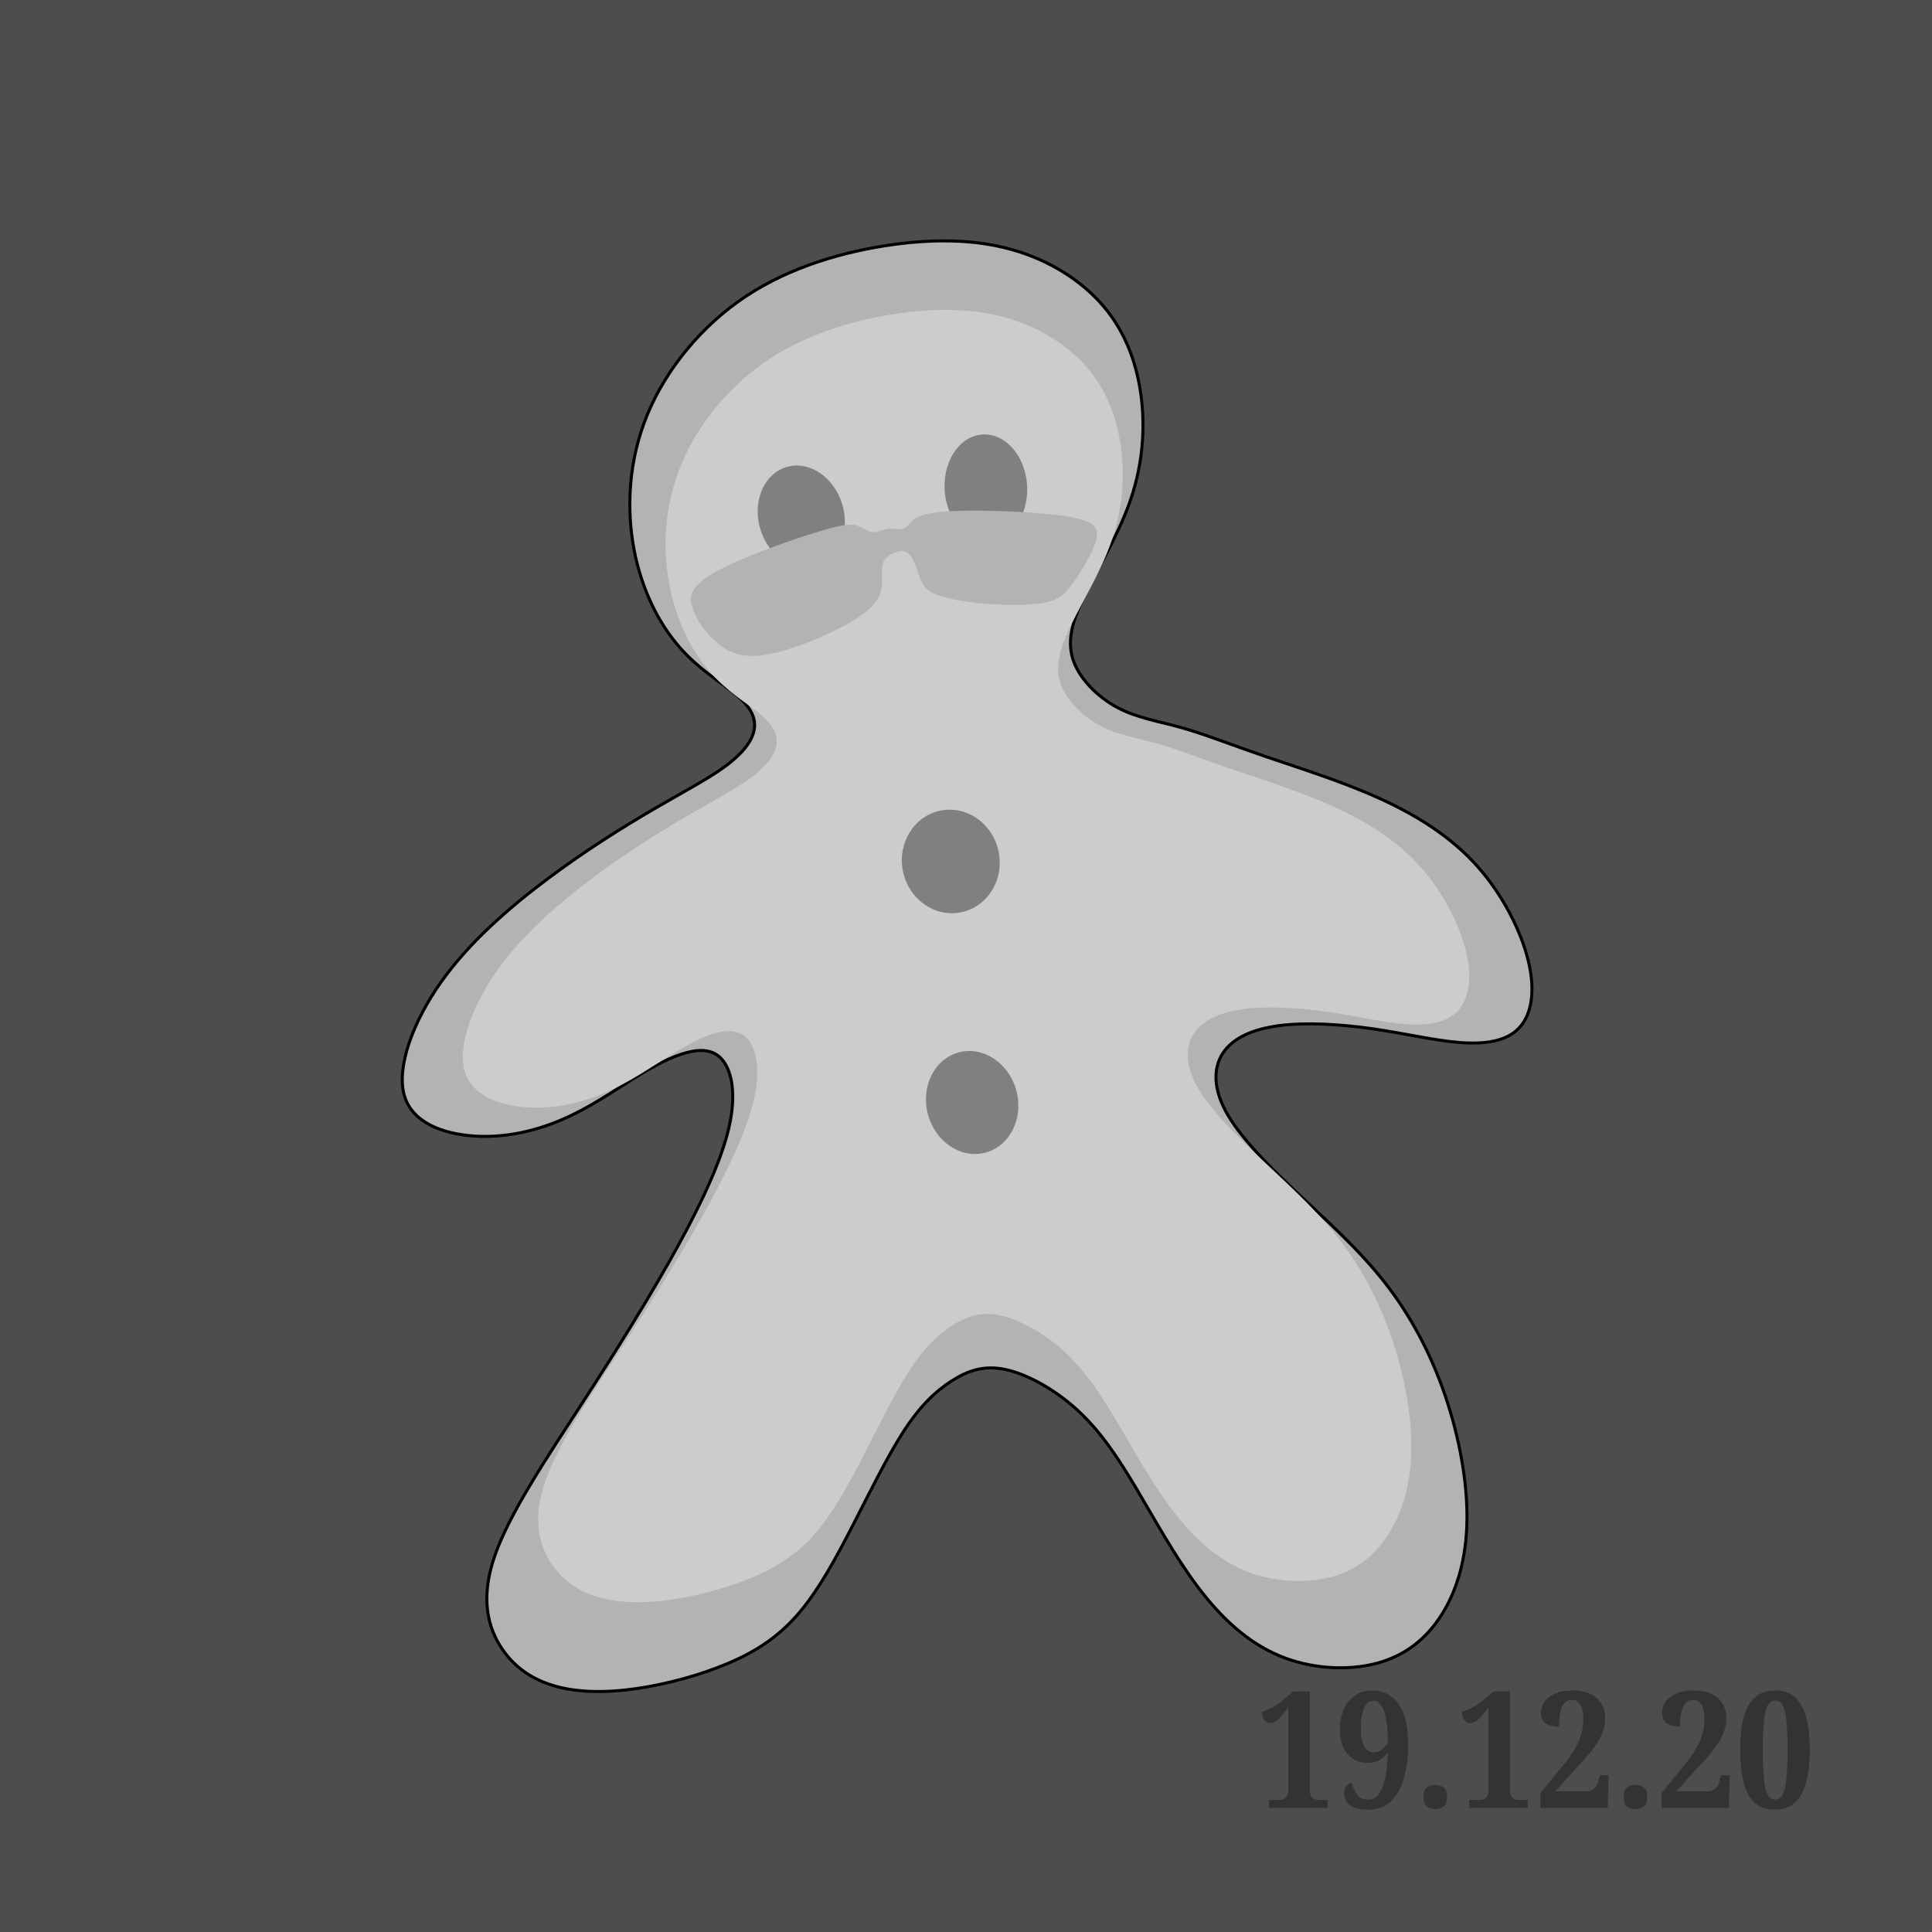
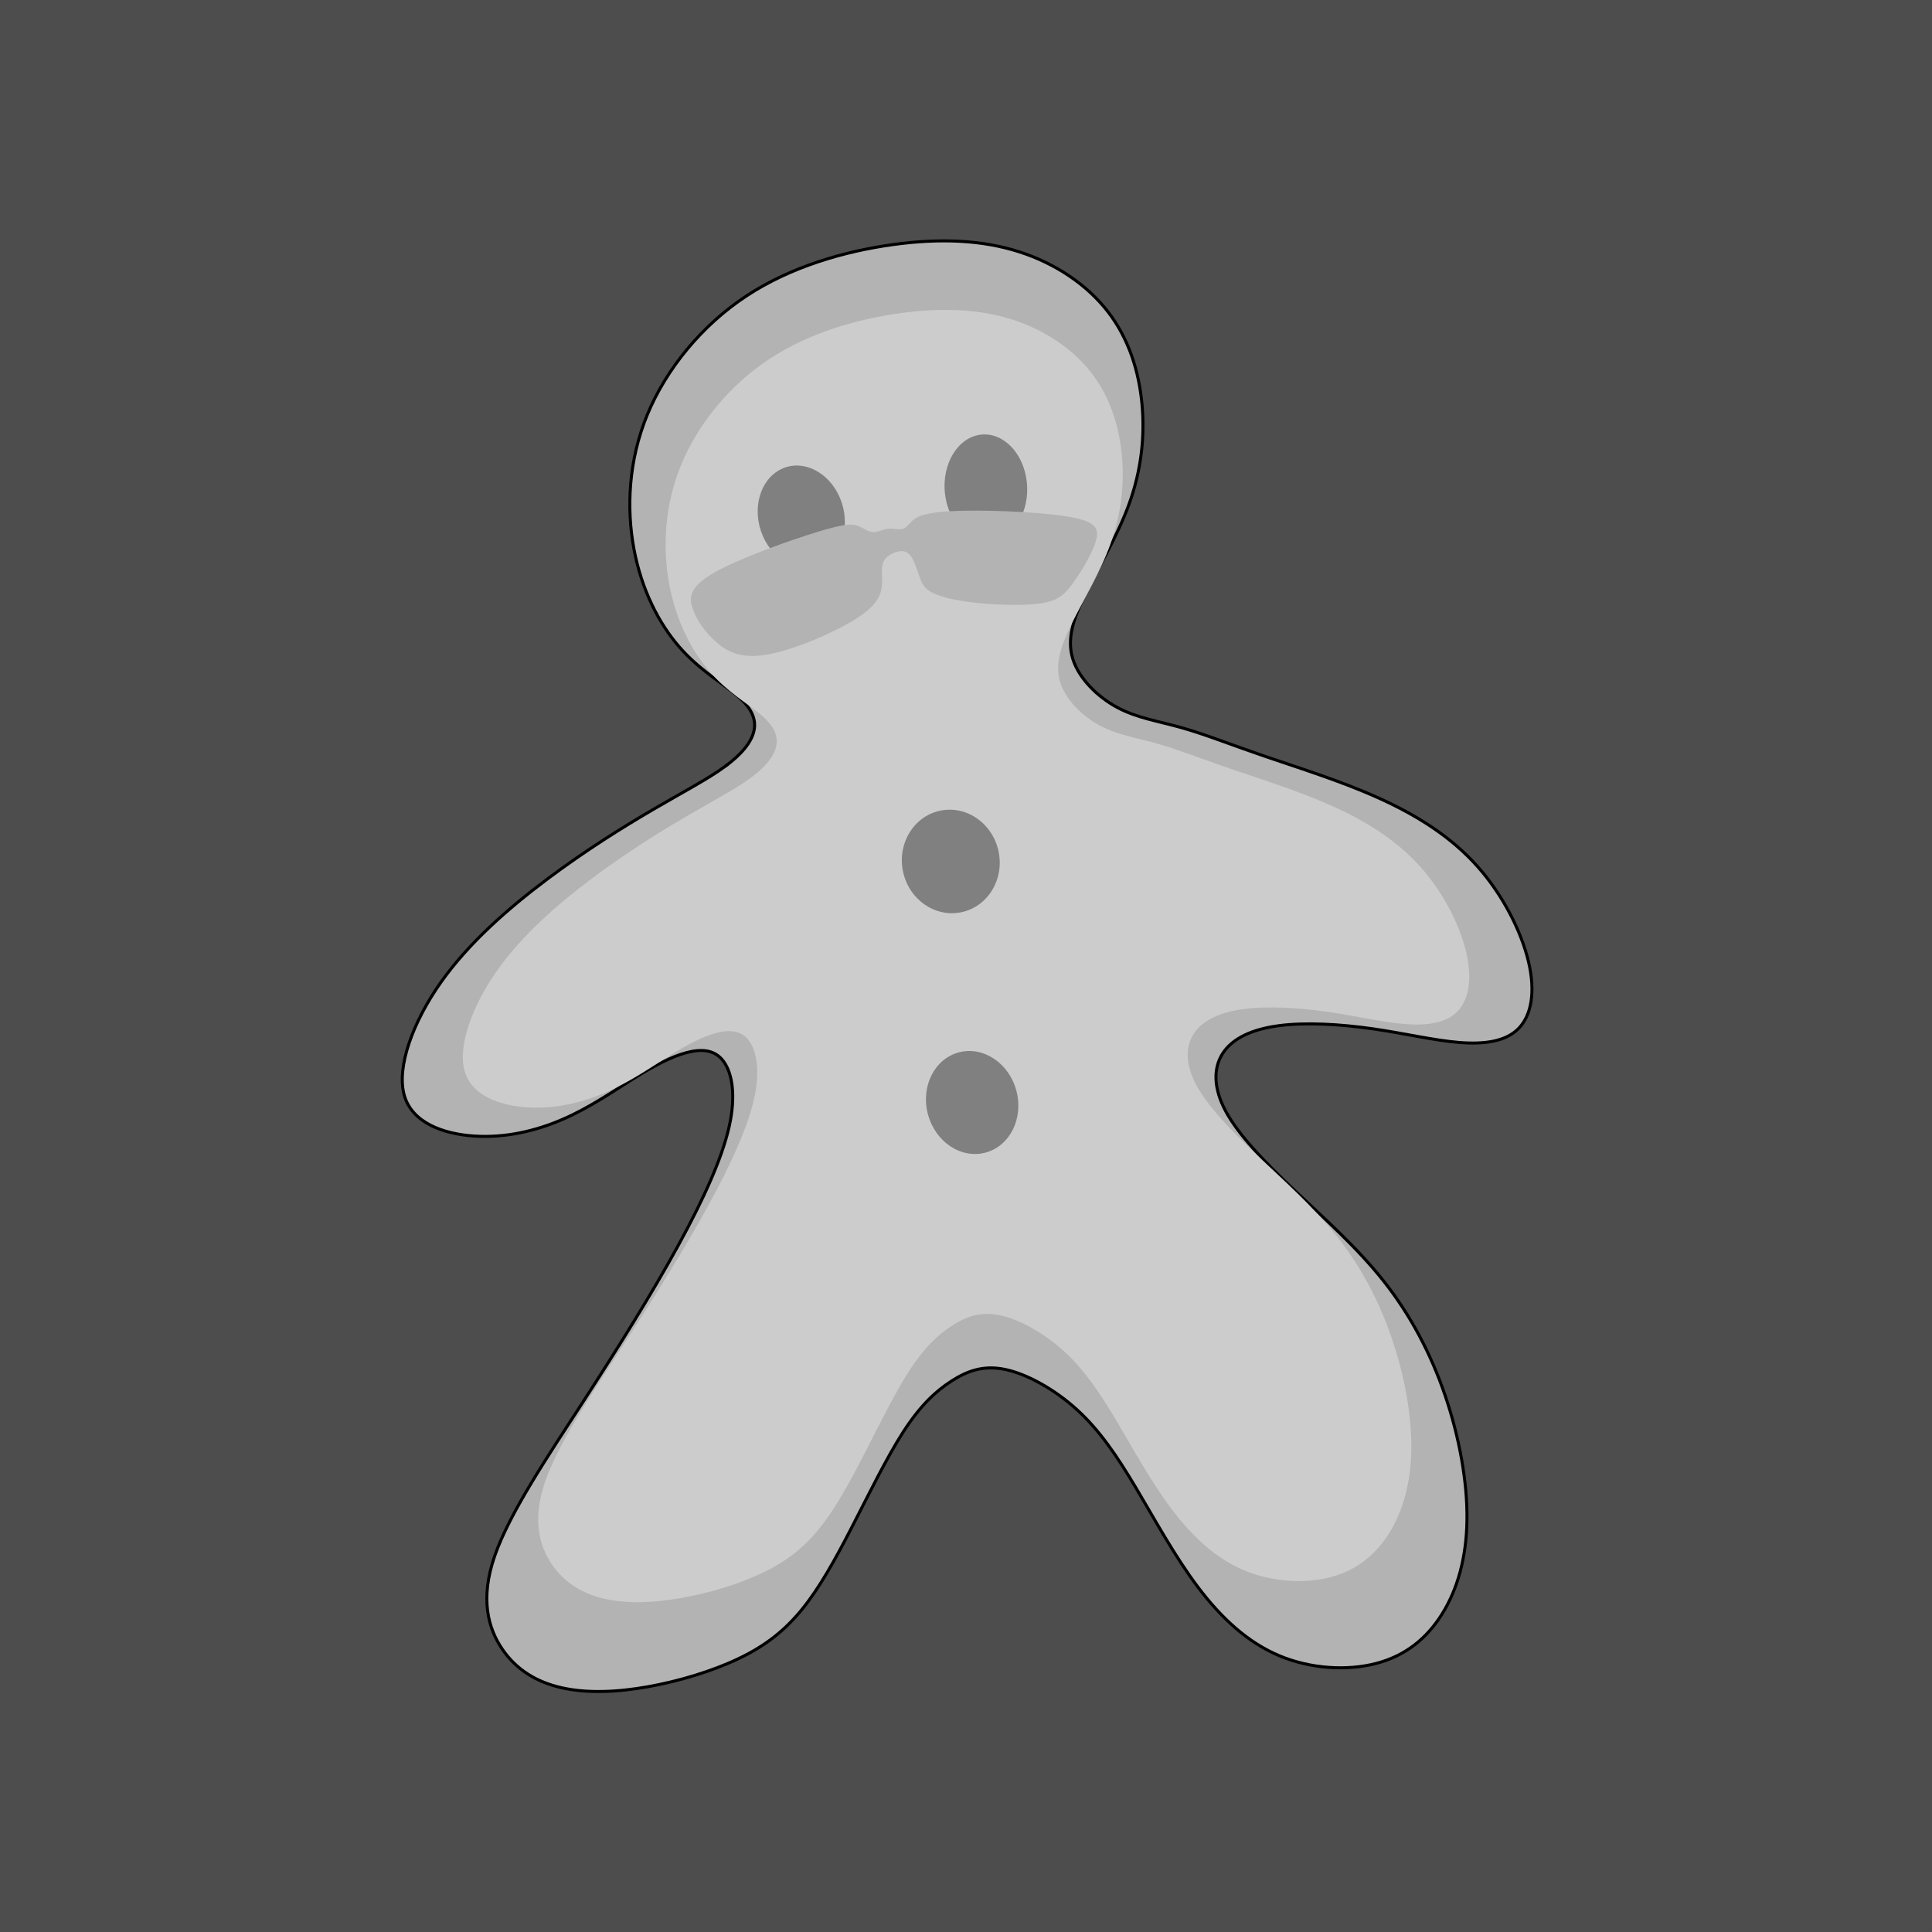
- <svg xmlns="http://www.w3.org/2000/svg" xmlns:ns1="http://www.openswatchbook.org/uri/2009/osb" width="169.333mm" height="169.333mm" viewBox="0 0 169.333 169.333" version="1.1" id="svg41883">
+ <svg xmlns="http://www.w3.org/2000/svg" xmlns:ns1="http://www.openswatchbook.org/uri/2009/osb" width="169.333mm" height="169.333mm" viewBox="0 0 169.333 169.333" id="svg41883">
  <defs id="defs41877">
-     <rect x="21.167" y="21.167" width="95.25" height="26.458" id="rect44559" />
-     <rect x="148.167" y="1081.907" width="1037.167" height="336.26" id="rect6326" />
-     <rect x="867.833" y="3175" width="910.167" height="296.333" id="rect6314" />
-     <rect x="1820.333" y="3217.333" width="846.667" height="169.333" id="rect6302" />
-     <rect x="113.322" y="786.841" width="1024.177" height="243.75" id="rect2516" />
+     <path d="M21.167 21.167h95.25V47.625h-95.25z" id="rect44559" />
+     <path d="M148.167 1081.907h1037.167v336.26H148.167z" id="rect6326" />
+     <path d="M867.833 3175H1778v296.333H867.833z" id="rect6314" />
+     <path d="M1820.333 3217.333h846.667v169.333H1820.333z" id="rect6302" />
+     <path d="M113.322 786.841h1024.177v243.75H113.322z" id="rect2516" />
    <linearGradient id="linearGradient1757" ns1:paint="gradient">
-       <stop style="stop-color:#cccccc;stop-opacity:1;" offset="0" id="stop1753" />
-       <stop style="stop-color:#cccccc;stop-opacity:0;" offset="1" id="stop1755" />
+       <stop style="stop-color:#ccc;stop-opacity:1" offset="0" id="stop1753" />
+       <stop style="stop-color:#ccc;stop-opacity:0" offset="1" id="stop1755" />
    </linearGradient>
    <linearGradient id="linearGradient1324" ns1:paint="gradient">
-       <stop style="stop-color:#000000;stop-opacity:1;" offset="0" id="stop1320" />
-       <stop style="stop-color:#000000;stop-opacity:0;" offset="1" id="stop1322" />
+       <stop style="stop-color:#000;stop-opacity:1" offset="0" id="stop1320" />
+       <stop style="stop-color:#000;stop-opacity:0" offset="1" id="stop1322" />
    </linearGradient>
  </defs>
  <g id="layer1" transform="translate(-10.58335,-68.79166)">
    <g id="g44549" transform="translate(650.1192,-278.1905)">
-       <rect style="fill:#4d4d4d;fill-opacity:1;stroke:none;stroke-width:1;stroke-miterlimit:4;stroke-dasharray:none;stroke-opacity:1;paint-order:stroke markers fill" id="rect4085-33-5" width="169.333" height="169.333" x="-639.536" y="346.982" />
+       <path style="fill:#4d4d4d;fill-opacity:1;stroke:none;stroke-width:1;stroke-miterlimit:4;stroke-dasharray:none;stroke-opacity:1;paint-order:stroke markers fill" id="rect4085-33-5" d="M-639.536 346.982h169.333v169.333H-639.536z" />
      <g id="g4074-29" transform="matrix(0.8165802,0,0,0.8165802,-2611.332,-1746.922)">
-         <path style="fill:#b3b3b3;stroke:#000000;stroke-width:0.324px;stroke-linecap:butt;stroke-linejoin:miter;stroke-opacity:1" d="m 2492.463,2646.546 c 1.801,-1.31 2.893,-2.62 3.166,-3.875 0.273,-1.255 -0.273,-2.456 -1.801,-3.766 -1.528,-1.31 -4.039,-2.729 -6.222,-5.24 -2.183,-2.511 -4.039,-6.113 -4.858,-10.479 -0.819,-4.367 -0.601,-9.497 1.419,-14.41 2.019,-4.912 5.84,-9.606 10.643,-12.772 4.803,-3.166 10.589,-4.803 15.72,-5.513 5.131,-0.71 9.606,-0.491 13.536,0.764 3.93,1.256 7.314,3.548 9.552,6.441 2.238,2.893 3.329,6.386 3.657,9.934 0.327,3.548 -0.109,7.15 -1.365,10.643 -1.255,3.493 -3.329,6.877 -4.694,9.661 -1.365,2.784 -2.019,4.967 -1.364,7.041 0.655,2.074 2.62,4.039 4.749,5.185 2.129,1.146 4.421,1.474 6.932,2.183 2.511,0.71 5.24,1.801 8.897,3.057 3.657,1.255 8.242,2.674 12.335,4.53 4.094,1.856 7.696,4.148 10.479,7.259 2.784,3.111 4.748,7.041 5.513,10.261 0.764,3.22 0.327,5.731 -1.037,7.15 -1.364,1.419 -3.657,1.746 -6.386,1.528 -2.729,-0.218 -5.895,-0.982 -9.333,-1.474 -3.439,-0.491 -7.15,-0.71 -10.043,-0.328 -2.893,0.382 -4.967,1.365 -6.004,2.948 -1.037,1.583 -1.037,3.766 0.328,6.277 1.365,2.511 4.094,5.349 7.26,8.351 3.166,3.002 6.768,6.168 9.661,9.825 2.893,3.657 5.076,7.805 6.604,12.281 1.528,4.476 2.401,9.279 2.347,13.372 -0.055,4.094 -1.037,7.478 -2.675,10.097 -1.637,2.62 -3.93,4.476 -7.041,5.294 -3.111,0.819 -7.041,0.601 -10.425,-0.819 -3.384,-1.419 -6.222,-4.039 -8.733,-7.368 -2.511,-3.329 -4.694,-7.368 -6.713,-10.752 -2.019,-3.384 -3.875,-6.113 -6.277,-8.296 -2.401,-2.183 -5.349,-3.821 -7.696,-4.312 -2.347,-0.491 -4.094,0.164 -5.786,1.255 -1.692,1.092 -3.329,2.62 -5.131,5.404 -1.801,2.784 -3.766,6.823 -5.567,10.316 -1.801,3.493 -3.439,6.441 -5.294,8.733 -1.856,2.292 -3.93,3.93 -6.768,5.294 -2.838,1.365 -6.44,2.456 -9.825,3.057 -3.384,0.601 -6.55,0.71 -9.224,0.109 -2.675,-0.6 -4.858,-1.91 -6.386,-4.148 -1.528,-2.238 -2.402,-5.403 -0.819,-9.989 1.583,-4.585 5.622,-10.589 9.443,-16.484 3.821,-5.895 7.423,-11.68 10.207,-16.756 2.784,-5.076 4.748,-9.443 5.513,-12.826 0.764,-3.384 0.328,-5.785 -0.6,-7.041 -0.928,-1.256 -2.347,-1.365 -3.984,-0.928 -1.638,0.437 -3.493,1.419 -5.677,2.784 -2.183,1.365 -4.694,3.111 -7.587,4.367 -2.893,1.255 -6.168,2.02 -9.497,1.801 -3.329,-0.218 -6.713,-1.419 -7.532,-4.421 -0.819,-3.002 0.928,-7.805 3.93,-12.063 3.002,-4.257 7.259,-7.969 11.408,-11.08 4.148,-3.111 8.187,-5.622 11.462,-7.532 3.275,-1.91 5.786,-3.22 7.587,-4.53 z" id="path1720-99" />
-         <path style="display:inline;fill:#cccccc;fill-opacity:1;stroke:none;stroke-width:0.289px;stroke-linecap:butt;stroke-linejoin:miter;stroke-opacity:1" d="m 2495.192,2647.791 c 1.605,-1.167 2.577,-2.334 2.82,-3.452 0.243,-1.118 -0.243,-2.188 -1.604,-3.355 -1.361,-1.167 -3.598,-2.431 -5.543,-4.668 -1.945,-2.237 -3.598,-5.446 -4.328,-9.336 -0.73,-3.89 -0.535,-8.461 1.264,-12.837 1.799,-4.376 5.203,-8.558 9.482,-11.378 4.279,-2.82 9.433,-4.279 14.004,-4.911 4.571,-0.632 8.558,-0.438 12.059,0.681 3.501,1.119 6.516,3.161 8.509,5.738 1.994,2.577 2.966,5.689 3.258,8.85 0.292,3.161 -0.097,6.37 -1.216,9.482 -1.118,3.112 -2.966,6.127 -4.182,8.606 -1.216,2.48 -1.799,4.425 -1.216,6.273 0.584,1.848 2.334,3.598 4.231,4.619 1.896,1.021 3.938,1.313 6.175,1.945 2.237,0.632 4.668,1.605 7.926,2.723 3.258,1.118 7.342,2.383 10.989,4.036 3.647,1.653 6.856,3.696 9.336,6.467 2.48,2.772 4.23,6.272 4.911,9.141 0.681,2.869 0.292,5.105 -0.924,6.37 -1.215,1.264 -3.258,1.556 -5.689,1.361 -2.431,-0.195 -5.251,-0.875 -8.315,-1.313 -3.063,-0.438 -6.37,-0.632 -8.947,-0.292 -2.577,0.34 -4.425,1.216 -5.349,2.626 -0.924,1.41 -0.924,3.355 0.292,5.592 1.216,2.237 3.647,4.765 6.467,7.439 2.82,2.674 6.029,5.494 8.606,8.752 2.577,3.258 4.522,6.953 5.883,10.941 1.361,3.987 2.139,8.266 2.091,11.913 -0.049,3.647 -0.924,6.661 -2.383,8.995 -1.459,2.334 -3.501,3.987 -6.272,4.716 -2.772,0.729 -6.272,0.535 -9.287,-0.729 -3.015,-1.264 -5.543,-3.598 -7.78,-6.564 -2.237,-2.966 -4.182,-6.564 -5.981,-9.579 -1.799,-3.015 -3.452,-5.446 -5.592,-7.391 -2.139,-1.945 -4.765,-3.404 -6.856,-3.841 -2.091,-0.438 -3.647,0.146 -5.154,1.118 -1.508,0.973 -2.966,2.334 -4.571,4.814 -1.605,2.48 -3.355,6.078 -4.96,9.19 -1.605,3.112 -3.063,5.738 -4.716,7.78 -1.653,2.042 -3.501,3.501 -6.029,4.716 -2.528,1.216 -5.738,2.188 -8.752,2.723 -3.015,0.535 -5.835,0.632 -8.217,0.097 -2.383,-0.535 -4.328,-1.702 -5.689,-3.695 -1.362,-1.994 -2.14,-4.814 -0.73,-8.898 1.41,-4.085 5.008,-9.433 8.412,-14.685 3.404,-5.251 6.613,-10.405 9.093,-14.928 2.48,-4.522 4.23,-8.412 4.911,-11.427 0.681,-3.015 0.292,-5.154 -0.535,-6.273 -0.827,-1.118 -2.091,-1.216 -3.55,-0.827 -1.459,0.389 -3.112,1.264 -5.057,2.48 -1.945,1.216 -4.182,2.772 -6.759,3.89 -2.577,1.118 -5.494,1.799 -8.46,1.605 -2.966,-0.194 -5.981,-1.264 -6.71,-3.938 -0.73,-2.674 0.826,-6.953 3.501,-10.746 2.674,-3.793 6.467,-7.099 10.162,-9.871 3.696,-2.772 7.294,-5.008 10.211,-6.71 2.917,-1.702 5.154,-2.869 6.759,-4.036 z" id="path1720-8-1" />
-         <ellipse style="fill:#808080;stroke:none;stroke-width:0.594;stroke-miterlimit:4;stroke-dasharray:none;stroke-opacity:1;paint-order:stroke markers fill" id="path1724-96" cx="1936.305" cy="3105.287" rx="5.24" ry="5.567" transform="rotate(-11.50482)" />
-         <ellipse style="fill:#808080;stroke:none;stroke-width:0.575;stroke-miterlimit:4;stroke-dasharray:none;stroke-opacity:1;paint-order:stroke markers fill" id="path1726-4" cx="1746.907" cy="3238.84" rx="4.912" ry="5.567" transform="rotate(-14.85862)" />
-         <ellipse style="display:inline;fill:#808080;stroke:none;stroke-width:0.556;stroke-miterlimit:4;stroke-dasharray:none;stroke-opacity:1;paint-order:stroke markers fill" id="path1724-9-2" cx="1279.031" cy="3455.612" rx="4.614" ry="5.541" transform="matrix(0.8987494,-0.4384626,0.3910092,0.9203868,0,0)" />
-         <ellipse style="display:inline;fill:#808080;stroke:none;stroke-width:0.555;stroke-miterlimit:4;stroke-dasharray:none;stroke-opacity:1;paint-order:stroke markers fill" id="path1724-2-1" cx="2009.065" cy="3187.528" rx="4.466" ry="5.694" transform="matrix(0.966209,-0.2577598,0.1817523,0.9833443,0,0)" />
-         <path style="fill:#b3b3b3;fill-opacity:1;stroke:none;stroke-width:0.324px;stroke-linecap:butt;stroke-linejoin:miter;stroke-opacity:1" d="m 2502.494,2621.31 c -3.049,0.926 -8.452,2.856 -11.154,4.4 -2.702,1.544 -2.702,2.702 -2.277,3.898 0.425,1.196 1.274,2.432 2.432,3.474 1.158,1.042 2.624,1.891 5.442,1.428 2.817,-0.463 6.986,-2.239 9.34,-3.667 2.354,-1.428 2.894,-2.509 3.049,-3.512 0.154,-1.003 -0.077,-1.929 0.116,-2.586 0.193,-0.656 0.811,-1.042 1.39,-1.235 0.579,-0.193 1.119,-0.193 1.544,0.309 0.424,0.502 0.733,1.505 1.003,2.277 0.27,0.772 0.502,1.312 1.428,1.775 0.926,0.463 2.547,0.849 4.786,1.08 2.239,0.232 5.094,0.309 6.87,0.039 1.775,-0.27 2.47,-0.888 3.396,-2.161 0.926,-1.274 2.084,-3.203 2.47,-4.554 0.386,-1.351 1e-4,-2.123 -3.203,-2.624 -3.203,-0.502 -9.224,-0.734 -12.505,-0.541 -3.281,0.193 -3.821,0.81 -4.207,1.235 -0.386,0.424 -0.618,0.656 -1.003,0.695 -0.386,0.039 -0.926,-0.116 -1.467,-0.039 -0.54,0.077 -1.081,0.386 -1.582,0.347 -0.502,-0.038 -0.965,-0.424 -1.544,-0.656 -0.579,-0.232 -1.274,-0.309 -4.323,0.617 z" id="path1749-6" />
+         <path style="fill:#b3b3b3;stroke:#000;stroke-width:.324px;stroke-linecap:butt;stroke-linejoin:miter;stroke-opacity:1" d="m2492.463 2646.546c1.801-1.31 2.893-2.62 3.166-3.875.273-1.255-.273-2.456-1.801-3.766-1.528-1.31-4.039-2.729-6.222-5.24-2.183-2.511-4.039-6.113-4.858-10.479-.819-4.367-.601-9.497 1.419-14.41 2.019-4.912 5.84-9.606 10.643-12.772 4.803-3.166 10.589-4.803 15.72-5.513 5.131-.71 9.606-.491 13.536.764 3.93 1.256 7.314 3.548 9.552 6.441 2.238 2.893 3.329 6.386 3.657 9.934.327 3.548-.109 7.15-1.365 10.643-1.255 3.493-3.329 6.877-4.694 9.661-1.365 2.784-2.019 4.967-1.364 7.041.655 2.074 2.62 4.039 4.749 5.185 2.129 1.146 4.421 1.474 6.932 2.183 2.511.71 5.24 1.801 8.897 3.057 3.657 1.255 8.242 2.674 12.335 4.53 4.094 1.856 7.696 4.148 10.479 7.259 2.784 3.111 4.748 7.041 5.513 10.261.764 3.22.327 5.731-1.037 7.15-1.364 1.419-3.657 1.746-6.386 1.528-2.729-.218-5.895-.982-9.333-1.474-3.439-.491-7.15-.71-10.043-.328-2.893.382-4.967 1.365-6.004 2.948-1.037 1.583-1.037 3.766.328 6.277 1.365 2.511 4.094 5.349 7.26 8.351 3.166 3.002 6.768 6.168 9.661 9.825 2.893 3.657 5.076 7.805 6.604 12.281 1.528 4.476 2.401 9.279 2.347 13.372-.055 4.094-1.037 7.478-2.675 10.097-1.637 2.62-3.93 4.476-7.041 5.294-3.111.819-7.041.601-10.425-.819-3.384-1.419-6.222-4.039-8.733-7.368-2.511-3.329-4.694-7.368-6.713-10.752-2.019-3.384-3.875-6.113-6.277-8.296-2.401-2.183-5.349-3.821-7.696-4.312-2.347-.491-4.094.164-5.786 1.255-1.692 1.092-3.329 2.62-5.131 5.404-1.801 2.784-3.766 6.823-5.567 10.316-1.801 3.493-3.439 6.441-5.294 8.733-1.856 2.292-3.93 3.93-6.768 5.294-2.838 1.365-6.44 2.456-9.825 3.057-3.384.601-6.55.71-9.224.109-2.675-.6-4.858-1.91-6.386-4.148-1.528-2.238-2.402-5.403-.819-9.989 1.583-4.585 5.622-10.589 9.443-16.484 3.821-5.895 7.423-11.68 10.207-16.756 2.784-5.076 4.748-9.443 5.513-12.826.764-3.384.328-5.785-.6-7.041-.928-1.256-2.347-1.365-3.984-.928-1.638.437-3.493 1.419-5.677 2.784-2.183 1.365-4.694 3.111-7.587 4.367-2.893 1.255-6.168 2.02-9.497 1.801-3.329-.218-6.713-1.419-7.532-4.421-.819-3.002.928-7.805 3.93-12.063 3.002-4.257 7.259-7.969 11.408-11.08 4.148-3.111 8.187-5.622 11.462-7.532 3.275-1.91 5.786-3.22 7.587-4.53z" id="path1720-99" />
+         <path style="display:inline;fill:#ccc;fill-opacity:1;stroke:none;stroke-width:.289px;stroke-linecap:butt;stroke-linejoin:miter;stroke-opacity:1" d="m2495.192 2647.791c1.605-1.167 2.577-2.334 2.82-3.452.243-1.118-.243-2.188-1.604-3.355-1.361-1.167-3.598-2.431-5.543-4.668-1.945-2.237-3.598-5.446-4.328-9.336-.73-3.89-.535-8.461 1.264-12.837 1.799-4.376 5.203-8.558 9.482-11.378 4.279-2.82 9.433-4.279 14.004-4.911 4.571-.632 8.558-.438 12.059.681 3.501 1.119 6.516 3.161 8.509 5.738 1.994 2.577 2.966 5.689 3.258 8.85.292 3.161-.097 6.37-1.216 9.482-1.118 3.112-2.966 6.127-4.182 8.606-1.216 2.48-1.799 4.425-1.216 6.273.584 1.848 2.334 3.598 4.231 4.619 1.896 1.021 3.938 1.313 6.175 1.945 2.237.632 4.668 1.605 7.926 2.723 3.258 1.118 7.342 2.383 10.989 4.036 3.647 1.653 6.856 3.696 9.336 6.467 2.48 2.772 4.23 6.272 4.911 9.141.681 2.869.292 5.105-.924 6.37-1.215 1.264-3.258 1.556-5.689 1.361-2.431-.195-5.251-.875-8.315-1.313-3.063-.438-6.37-.632-8.947-.292-2.577.34-4.425 1.216-5.349 2.626-.924 1.41-.924 3.355.292 5.592 1.216 2.237 3.647 4.765 6.467 7.439 2.82 2.674 6.029 5.494 8.606 8.752 2.577 3.258 4.522 6.953 5.883 10.941 1.361 3.987 2.139 8.266 2.091 11.913-.049 3.647-.924 6.661-2.383 8.995-1.459 2.334-3.501 3.987-6.272 4.716-2.772.729-6.272.535-9.287-.729-3.015-1.264-5.543-3.598-7.78-6.564-2.237-2.966-4.182-6.564-5.981-9.579-1.799-3.015-3.452-5.446-5.592-7.391-2.139-1.945-4.765-3.404-6.856-3.841-2.091-.438-3.647.146-5.154 1.118-1.508.973-2.966 2.334-4.571 4.814-1.605 2.48-3.355 6.078-4.96 9.19-1.605 3.112-3.063 5.738-4.716 7.78-1.653 2.042-3.501 3.501-6.029 4.716-2.528 1.216-5.738 2.188-8.752 2.723-3.015.535-5.835.632-8.217.097-2.383-.535-4.328-1.702-5.689-3.695-1.362-1.994-2.14-4.814-.73-8.898 1.41-4.085 5.008-9.433 8.412-14.685 3.404-5.251 6.613-10.405 9.093-14.928 2.48-4.522 4.23-8.412 4.911-11.427.681-3.015.292-5.154-.535-6.273-.827-1.118-2.091-1.216-3.55-.827-1.459.389-3.112 1.264-5.057 2.48-1.945 1.216-4.182 2.772-6.759 3.89-2.577 1.118-5.494 1.799-8.46 1.605-2.966-.194-5.981-1.264-6.71-3.938-.73-2.674.826-6.953 3.501-10.746 2.674-3.793 6.467-7.099 10.162-9.871 3.696-2.772 7.294-5.008 10.211-6.71 2.917-1.702 5.154-2.869 6.759-4.036z" id="path1720-8-1" />
+         <ellipse style="fill:gray;stroke:none;stroke-width:.594;stroke-miterlimit:4;stroke-dasharray:none;stroke-opacity:1;paint-order:stroke markers fill" id="path1724-96" cx="1936.305" cy="3105.287" rx="5.24" ry="5.567" transform="rotate(-11.50482)" />
+         <ellipse style="fill:gray;stroke:none;stroke-width:.575;stroke-miterlimit:4;stroke-dasharray:none;stroke-opacity:1;paint-order:stroke markers fill" id="path1726-4" cx="1746.907" cy="3238.84" rx="4.912" ry="5.567" transform="rotate(-14.85862)" />
+         <ellipse style="display:inline;fill:gray;stroke:none;stroke-width:.556;stroke-miterlimit:4;stroke-dasharray:none;stroke-opacity:1;paint-order:stroke markers fill" id="path1724-9-2" cx="1279.031" cy="3455.612" rx="4.614" ry="5.541" transform="matrix(0.8987494,-0.4384626,0.3910092,0.9203868,0,0)" />
+         <ellipse style="display:inline;fill:gray;stroke:none;stroke-width:.555;stroke-miterlimit:4;stroke-dasharray:none;stroke-opacity:1;paint-order:stroke markers fill" id="path1724-2-1" cx="2009.065" cy="3187.528" rx="4.466" ry="5.694" transform="matrix(0.966209,-0.2577598,0.1817523,0.9833443,0,0)" />
+         <path style="fill:#b3b3b3;fill-opacity:1;stroke:none;stroke-width:.324px;stroke-linecap:butt;stroke-linejoin:miter;stroke-opacity:1" d="m2502.494 2621.31c-3.049.926-8.452 2.856-11.154 4.4-2.702 1.544-2.702 2.702-2.277 3.898.425 1.196 1.274 2.432 2.432 3.474 1.158 1.042 2.624 1.891 5.442 1.428 2.817-.463 6.986-2.239 9.34-3.667 2.354-1.428 2.894-2.509 3.049-3.512.154-1.003-.077-1.929.116-2.586.193-.656.811-1.042 1.39-1.235.579-.193 1.119-.193 1.544.309.424.502.733 1.505 1.003 2.277.27.772.502 1.312 1.428 1.775.926.463 2.547.849 4.786 1.08 2.239.232 5.094.309 6.87.039 1.775-.27 2.47-.888 3.396-2.161.926-1.274 2.084-3.203 2.47-4.554.386-1.351 1e-4-2.123-3.203-2.624-3.203-.502-9.224-.734-12.505-.541-3.281.193-3.821.81-4.207 1.235-.386.424-.618.656-1.003.695-.386.039-.926-.116-1.467-.039-.54.077-1.081.386-1.582.347-.502-.038-.965-.424-1.544-.656-.579-.232-1.274-.309-4.323.617z" id="path1749-6" />
      </g>
-     </g>
-     <g aria-label="19.12.20" id="text44557" style="font-style:normal;font-weight:normal;font-size:10.583px;line-height:1.25;font-family:sans-serif;white-space:pre;shape-inside:url(#rect44559);fill:#000000;fill-opacity:1;stroke:none" transform="matrix(1.344599,0,0,1.344599,92.22131,185.8446)">
-       <path d="m 22.002,30.8 v -0.529 h 0.677 q 0.265,0 0.423,-0.138 0.159,-0.138 0.159,-0.571 v -5.323 q -0.339,0.466 -0.635,0.751 -0.286,0.275 -0.561,0.275 -0.212,0 -0.37,-0.19 -0.159,-0.201 -0.159,-0.54 0.265,-0.085 0.614,-0.254 0.349,-0.169 0.804,-0.55 l 0.646,-0.529 h 1.058 v 6.361 q 0,0.37 0.138,0.54 0.138,0.169 0.444,0.169 h 0.582 v 0.529 z" style="font-style:normal;font-variant:normal;font-weight:bold;font-stretch:condensed;font-family:'Noto Serif';-inkscape-font-specification:'Noto Serif Bold Condensed';fill:#333333" id="path44563" />
-       <path d="m 28.416,30.916 q -0.55,0 -0.889,-0.159 -0.339,-0.159 -0.487,-0.402 -0.148,-0.254 -0.148,-0.54 0,-0.233 0.116,-0.413 0.116,-0.18 0.381,-0.233 0.138,0.444 0.37,0.773 0.233,0.317 0.72,0.317 1.175,0 1.27,-3.069 -0.212,0.275 -0.529,0.476 -0.307,0.191 -0.783,0.191 -0.794,0 -1.302,-0.561 -0.508,-0.561 -0.508,-1.619 0,-0.751 0.254,-1.323 0.254,-0.571 0.72,-0.889 0.476,-0.328 1.143,-0.328 0.667,0 1.196,0.36 0.529,0.36 0.825,1.143 0.307,0.783 0.307,2.053 0,1.206 -0.275,2.159 -0.265,0.952 -0.847,1.513 -0.582,0.55 -1.535,0.55 z m 0.434,-3.746 q 0.317,-0.011 0.529,-0.19 0.222,-0.191 0.37,-0.455 -0.011,-1.471 -0.265,-2.095 -0.243,-0.624 -0.667,-0.624 -0.402,0 -0.614,0.466 -0.212,0.466 -0.212,1.365 0,0.741 0.212,1.132 0.212,0.392 0.646,0.402 z" style="font-style:normal;font-variant:normal;font-weight:bold;font-stretch:condensed;font-family:'Noto Serif';-inkscape-font-specification:'Noto Serif Bold Condensed';fill:#333333" id="path44565" />
-       <path d="m 32.85,30.874 q -0.328,0 -0.55,-0.169 -0.222,-0.169 -0.222,-0.624 0,-0.455 0.222,-0.624 0.222,-0.169 0.55,-0.169 0.296,0 0.529,0.169 0.233,0.169 0.233,0.624 0,0.455 -0.233,0.624 -0.233,0.169 -0.529,0.169 z" style="font-style:normal;font-variant:normal;font-weight:bold;font-stretch:condensed;font-family:'Noto Serif';-inkscape-font-specification:'Noto Serif Bold Condensed';fill:#333333" id="path44567" />
-       <path d="m 35.051,30.8 v -0.529 h 0.677 q 0.265,0 0.423,-0.138 0.159,-0.138 0.159,-0.571 v -5.323 q -0.339,0.466 -0.635,0.751 -0.286,0.275 -0.561,0.275 -0.212,0 -0.37,-0.19 -0.159,-0.201 -0.159,-0.54 0.265,-0.085 0.614,-0.254 0.349,-0.169 0.804,-0.55 l 0.646,-0.529 h 1.058 v 6.361 q 0,0.37 0.138,0.54 0.138,0.169 0.444,0.169 h 0.582 v 0.529 z" style="font-style:normal;font-variant:normal;font-weight:bold;font-stretch:condensed;font-family:'Noto Serif';-inkscape-font-specification:'Noto Serif Bold Condensed';fill:#333333" id="path44569" />
-       <path d="m 39.697,30.8 v -0.974 l 1.355,-1.662 q 0.561,-0.667 0.868,-1.185 0.317,-0.529 0.444,-0.995 0.127,-0.476 0.127,-0.995 0,-0.624 -0.201,-0.931 -0.19,-0.307 -0.519,-0.307 -0.466,0 -0.667,0.455 -0.201,0.444 -0.201,1.291 -0.476,0 -0.825,-0.19 -0.349,-0.201 -0.349,-0.73 0,-0.37 0.222,-0.698 0.233,-0.328 0.677,-0.529 0.455,-0.212 1.143,-0.212 1.048,0 1.598,0.497 0.55,0.487 0.55,1.302 0,0.561 -0.233,1.079 -0.222,0.519 -0.677,1.079 -0.444,0.561 -1.122,1.259 l -1.228,1.355 h 2.074 q 0.275,0 0.476,-0.18 0.201,-0.19 0.286,-0.561 l 0.074,-0.307 h 0.571 l -0.053,2.138 z" style="font-style:normal;font-variant:normal;font-weight:bold;font-stretch:condensed;font-family:'Noto Serif';-inkscape-font-specification:'Noto Serif Bold Condensed';fill:#333333" id="path44571" />
-       <path d="m 45.899,30.874 q -0.328,0 -0.55,-0.169 -0.222,-0.169 -0.222,-0.624 0,-0.455 0.222,-0.624 0.222,-0.169 0.55,-0.169 0.296,0 0.529,0.169 0.233,0.169 0.233,0.624 0,0.455 -0.233,0.624 -0.233,0.169 -0.529,0.169 z" style="font-style:normal;font-variant:normal;font-weight:bold;font-stretch:condensed;font-family:'Noto Serif';-inkscape-font-specification:'Noto Serif Bold Condensed';fill:#333333" id="path44573" />
-       <path d="m 47.592,30.8 v -0.974 l 1.355,-1.662 q 0.561,-0.667 0.868,-1.185 0.317,-0.529 0.444,-0.995 0.127,-0.476 0.127,-0.995 0,-0.624 -0.201,-0.931 -0.191,-0.307 -0.519,-0.307 -0.466,0 -0.667,0.455 -0.201,0.444 -0.201,1.291 -0.476,0 -0.825,-0.19 -0.349,-0.201 -0.349,-0.73 0,-0.37 0.222,-0.698 0.233,-0.328 0.677,-0.529 0.455,-0.212 1.143,-0.212 1.048,0 1.598,0.497 0.55,0.487 0.55,1.302 0,0.561 -0.233,1.079 -0.222,0.519 -0.677,1.079 -0.444,0.561 -1.122,1.259 l -1.228,1.355 h 2.074 q 0.275,0 0.476,-0.18 0.201,-0.19 0.286,-0.561 l 0.074,-0.307 h 0.571 l -0.053,2.138 z" style="font-style:normal;font-variant:normal;font-weight:bold;font-stretch:condensed;font-family:'Noto Serif';-inkscape-font-specification:'Noto Serif Bold Condensed';fill:#333333" id="path44575" />
-       <path d="m 55.001,30.906 q -0.857,0 -1.365,-0.476 -0.497,-0.476 -0.709,-1.344 -0.212,-0.878 -0.212,-2.085 0,-1.196 0.212,-2.053 0.222,-0.868 0.72,-1.333 0.508,-0.476 1.365,-0.476 0.815,0 1.302,0.466 0.497,0.466 0.72,1.333 0.222,0.868 0.222,2.074 0,1.196 -0.233,2.074 -0.222,0.868 -0.72,1.344 -0.497,0.476 -1.302,0.476 z m 0,-0.656 q 0.497,0 0.646,-0.847 0.159,-0.847 0.159,-2.392 0,-1.545 -0.148,-2.381 -0.148,-0.836 -0.646,-0.836 -0.519,0 -0.677,0.836 -0.148,0.836 -0.148,2.381 0,1.545 0.148,2.392 0.148,0.847 0.667,0.847 z" style="font-style:normal;font-variant:normal;font-weight:bold;font-stretch:condensed;font-family:'Noto Serif';-inkscape-font-specification:'Noto Serif Bold Condensed';fill:#333333" id="path44577" />
    </g>
  </g>
</svg>
